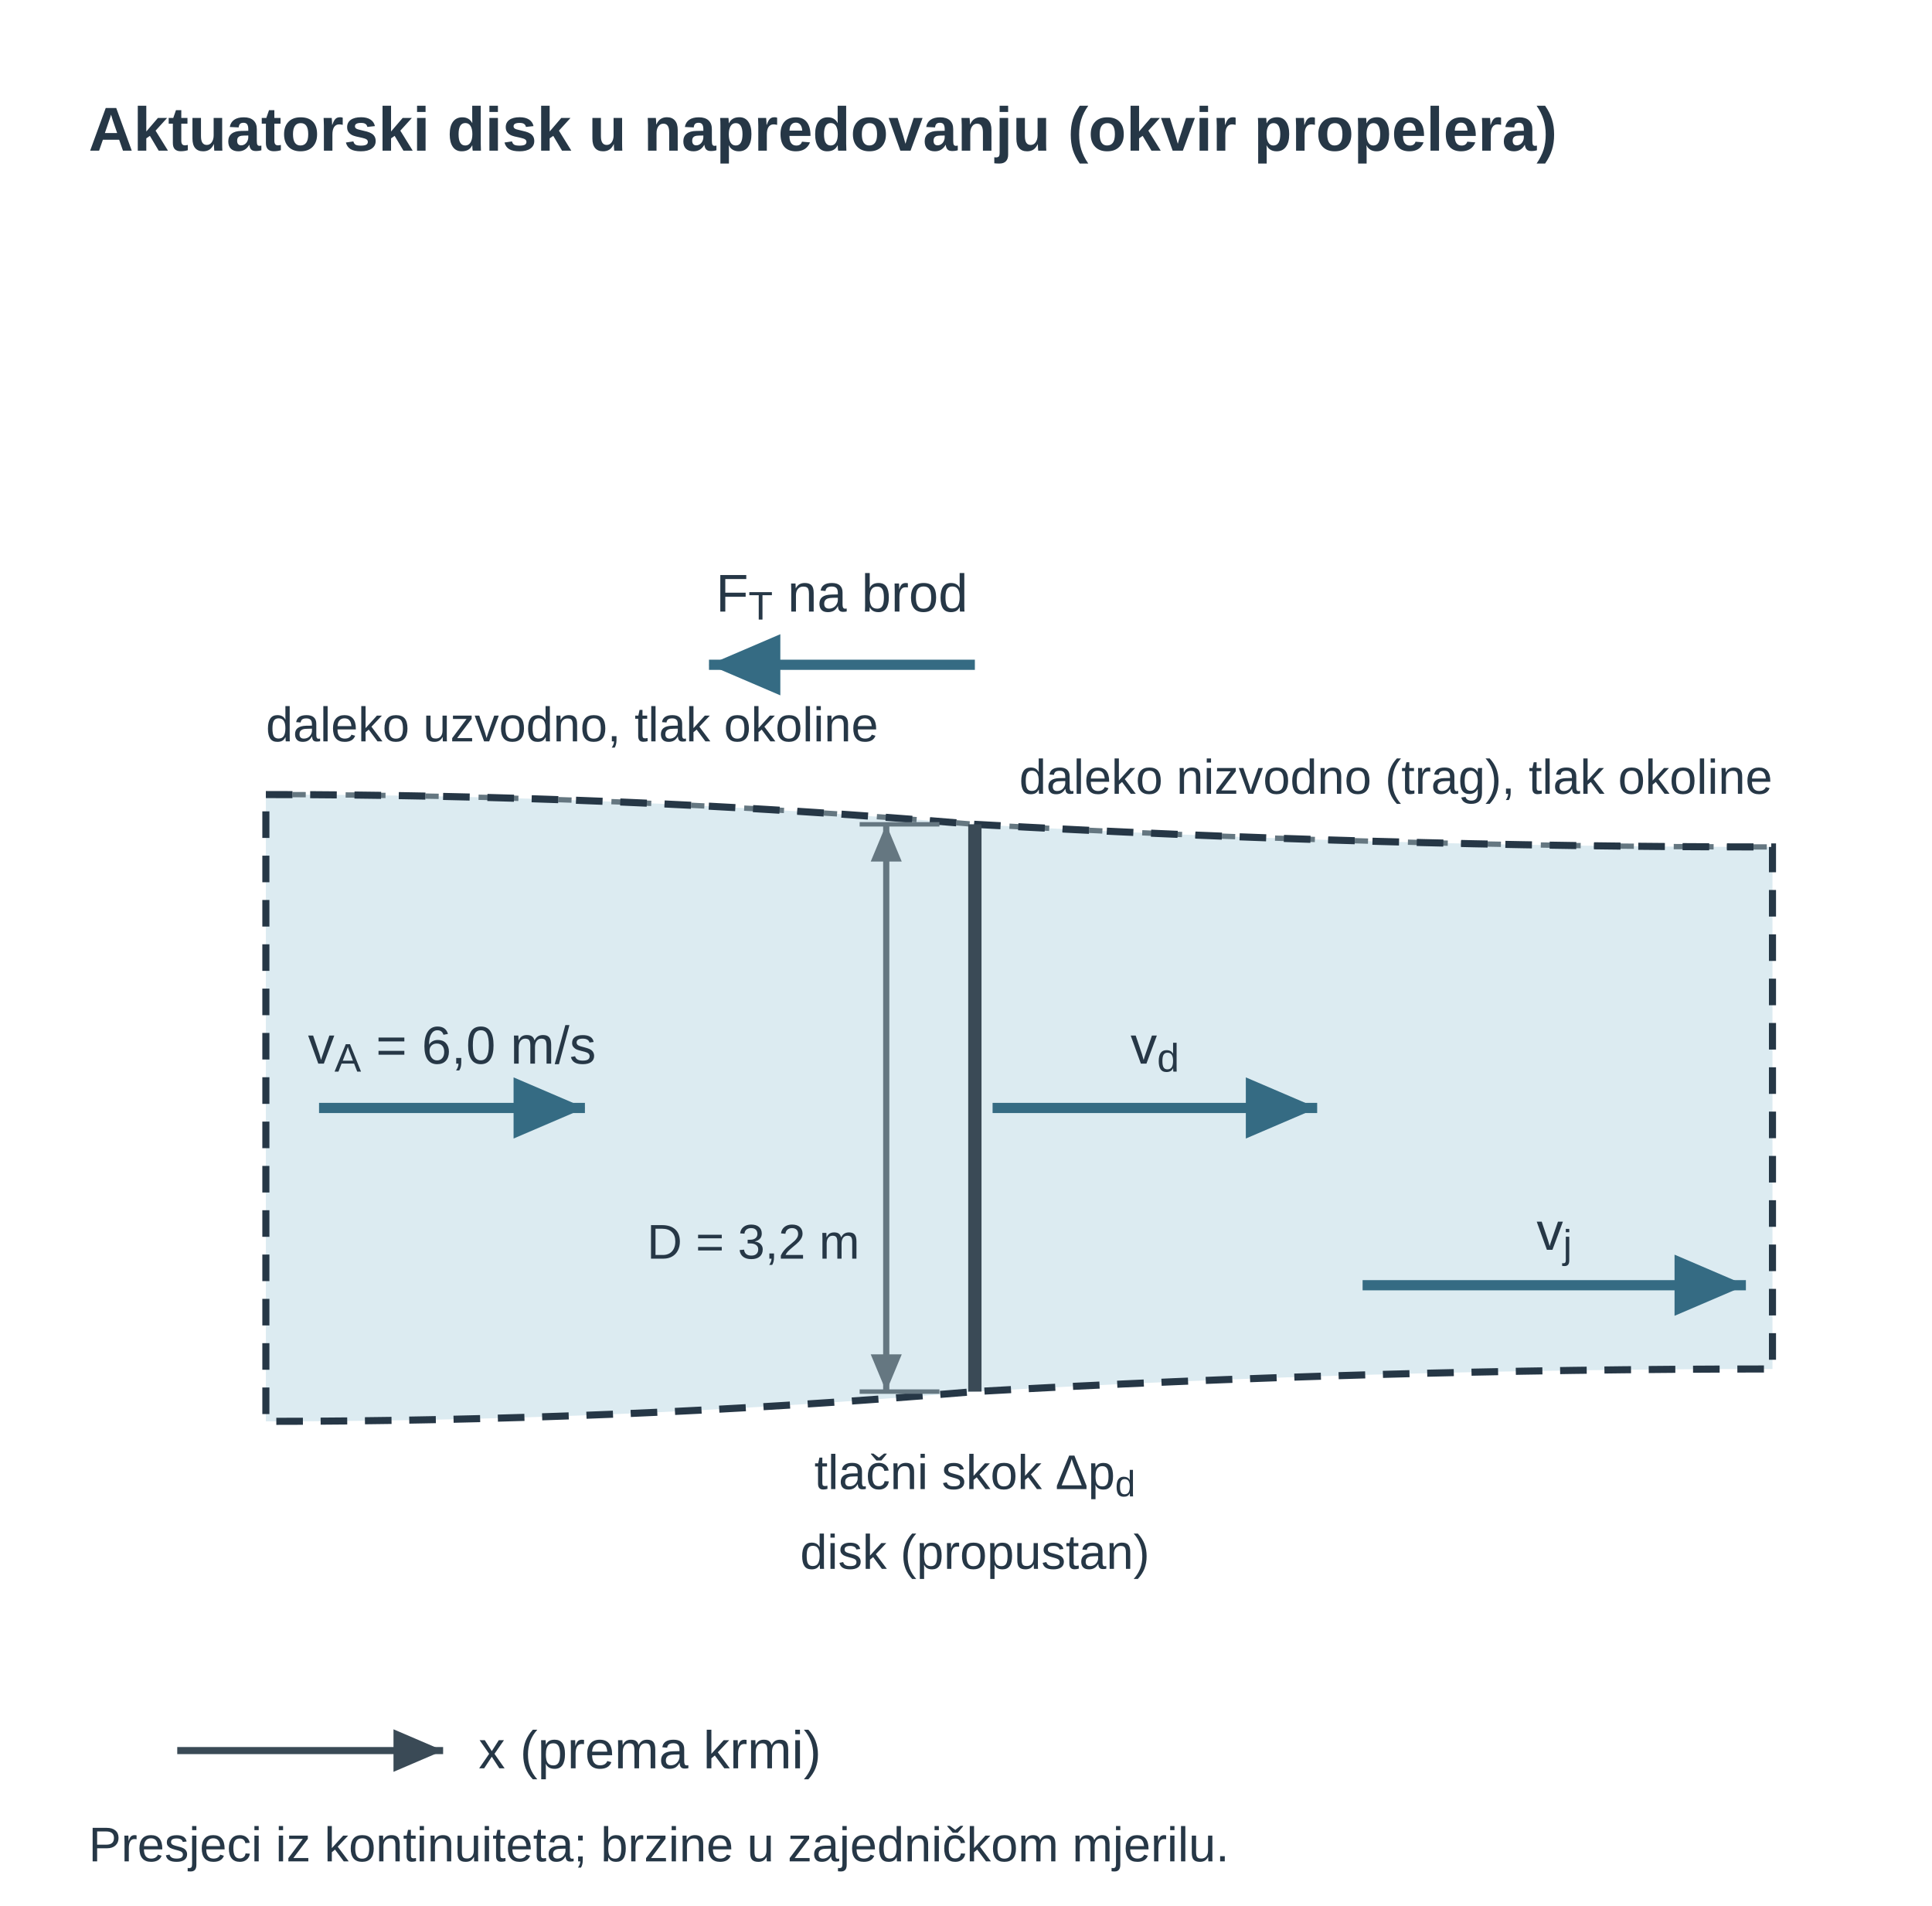
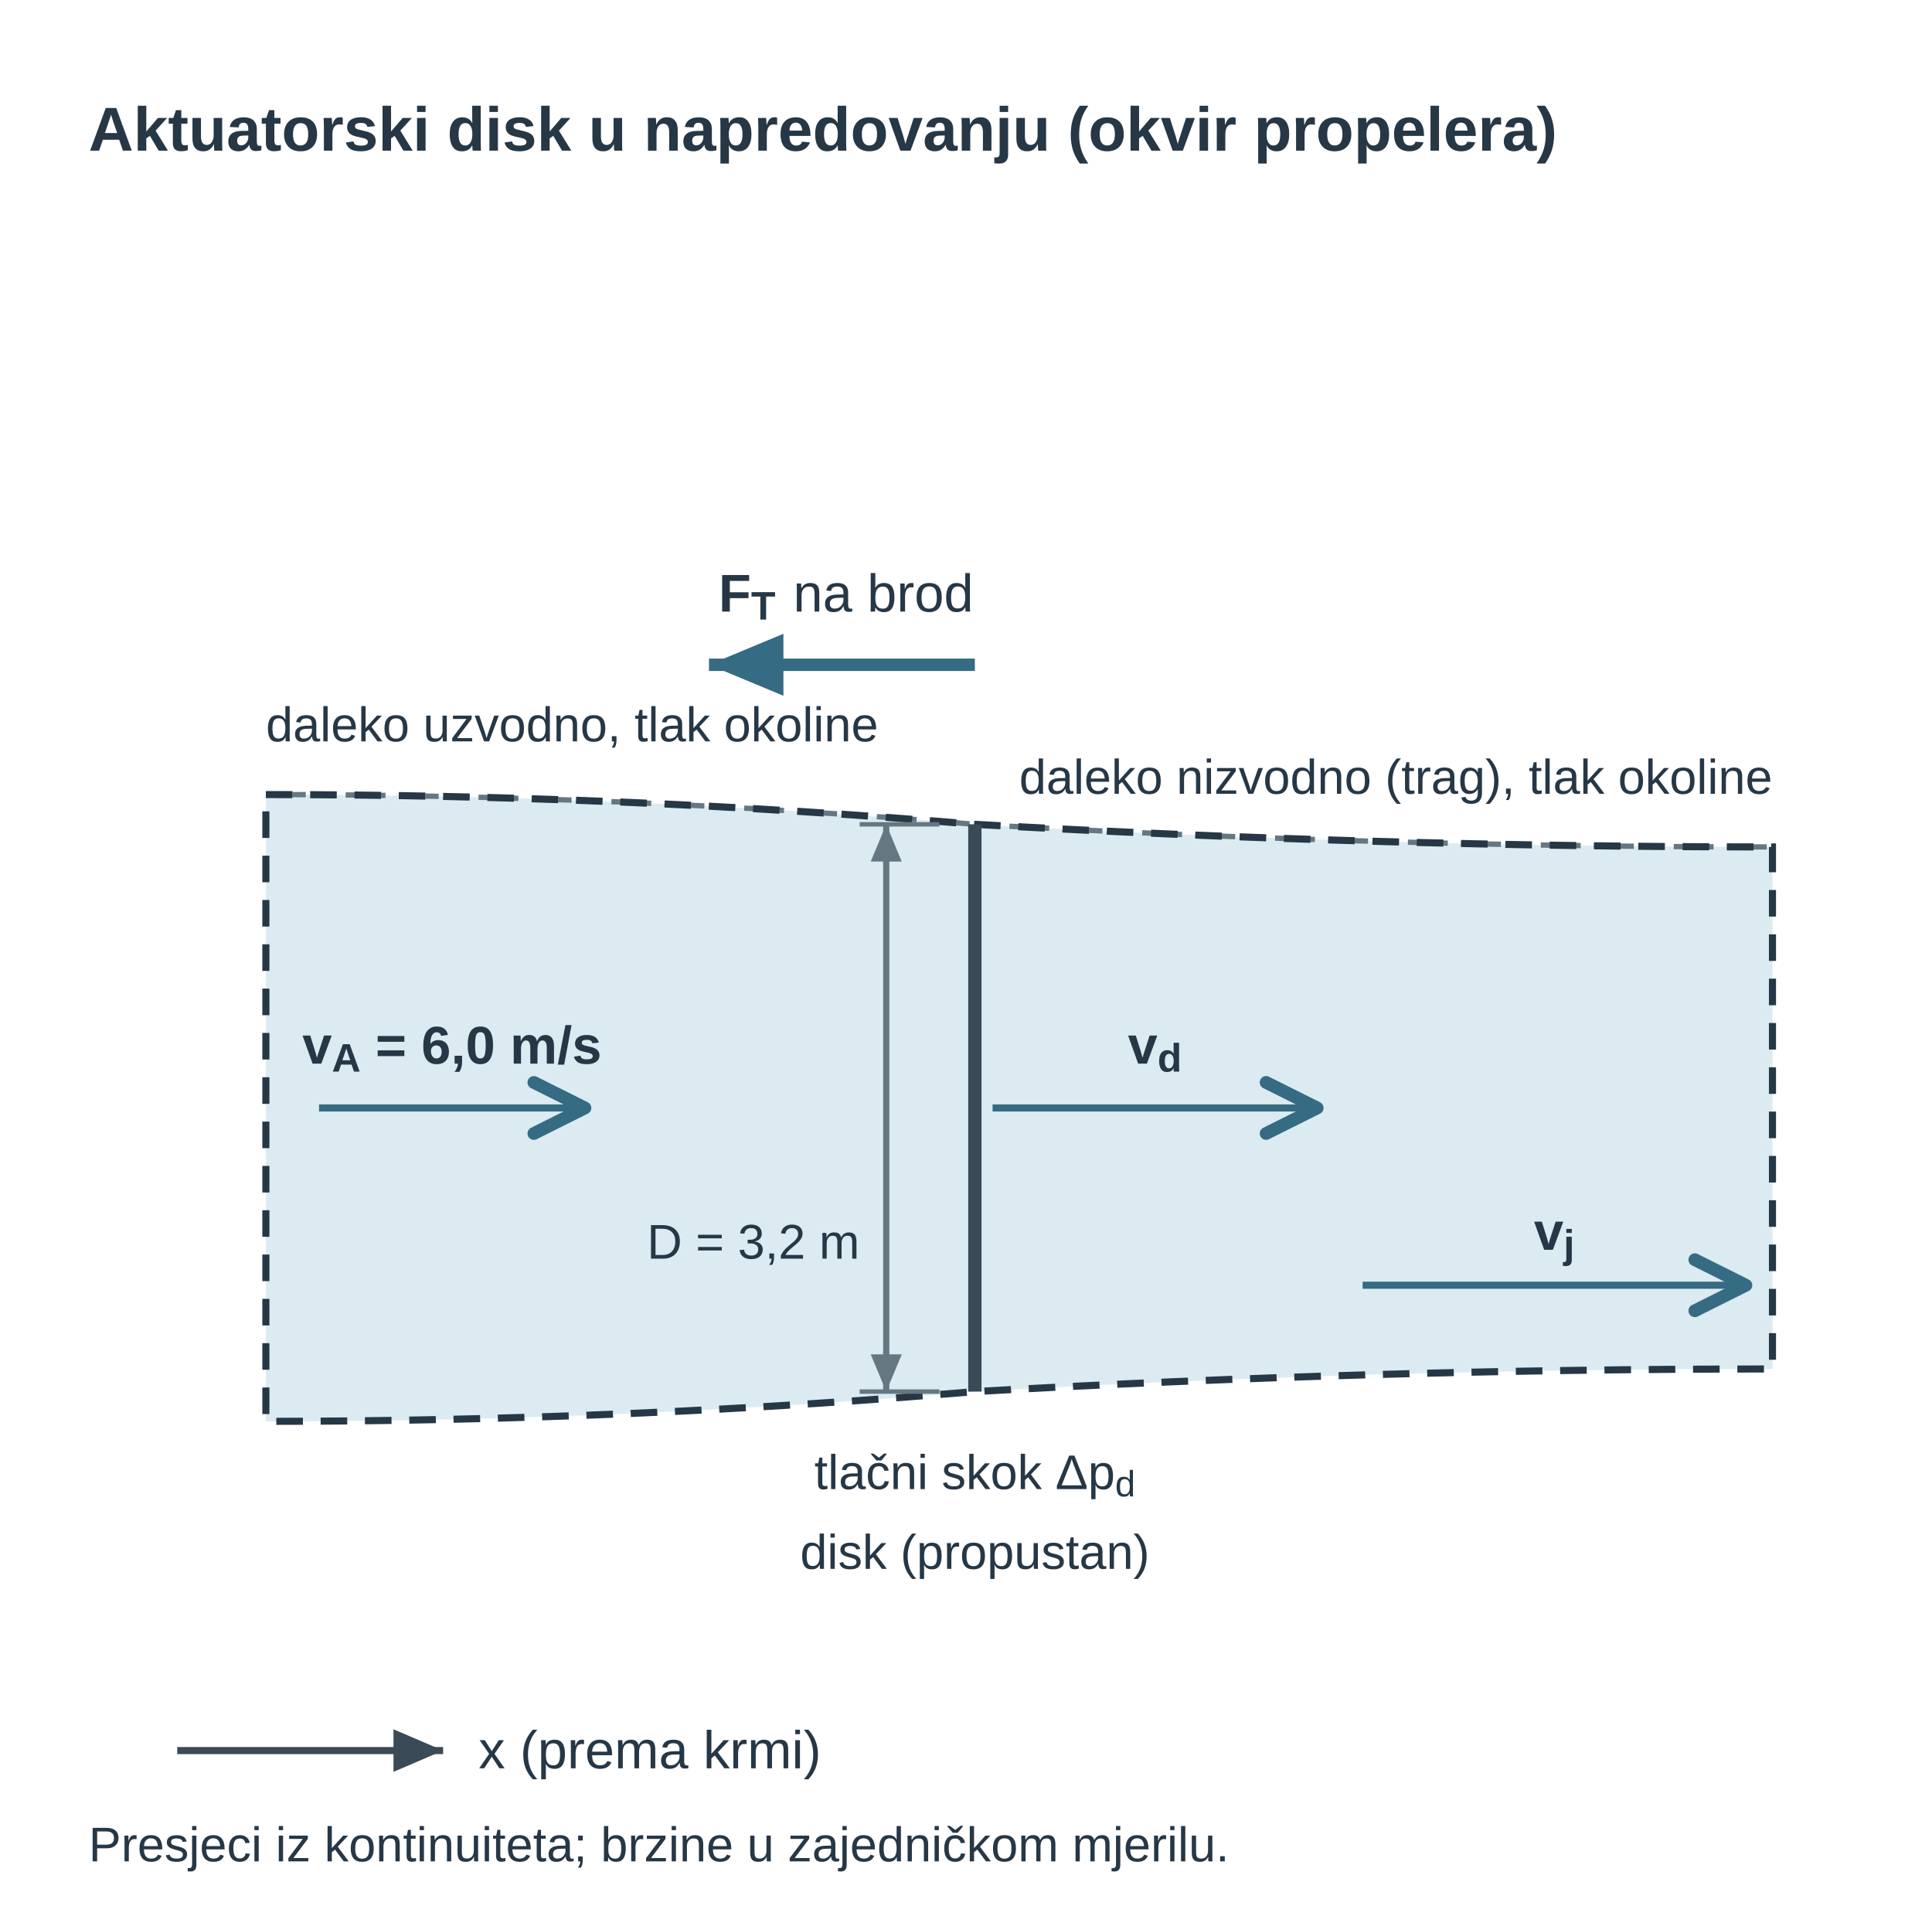
<svg xmlns="http://www.w3.org/2000/svg" viewBox="0 0 436 430" role="img" aria-labelledby="u14p2_title u14p2_desc" preserveAspectRatio="xMidYMid meet" style="display:block;width:100%;max-width:436px;height:auto;">
  <defs>
+     <marker id="u14p2_vopen" viewBox="0 0 10 10" refX="9" refY="5" markerWidth="9" markerHeight="9" orient="auto-start-reverse">
+       <path d="M1,1 L9,5 L1,9" fill="none" stroke="#356b83" stroke-width="2" stroke-linecap="round" stroke-linejoin="round" />
+     </marker>
    <marker id="u14p2_v" markerWidth="7" markerHeight="6" refX="7" refY="3" orient="auto">
      <path d="M0 0 L7 3 L0 6 Z" fill="#356b83" />
    </marker>
    <marker id="u14p2_dim" markerWidth="6" markerHeight="5" refX="6" refY="2.5" orient="auto-start-reverse">
      <path d="M0 0 L6 2.5 L0 5 Z" fill="#657781" />
    </marker>
-     <marker id="u14p2_forceMarker" markerWidth="7" markerHeight="6" refX="7" refY="3" orient="auto">
-       <path d="M0 0 L7 3 L0 6 Z" fill="#356b83" />
+     <marker id="u14p2_forceMarker" markerWidth="6" markerHeight="5" refX="6" refY="2.5" orient="auto">
+       <path d="M0 0 L6 2.5 L0 5 Z" fill="#356b83" />
    </marker>
    <marker id="u14p2_axisMarker" markerWidth="7" markerHeight="6" refX="7" refY="3" orient="auto">
      <path d="M0 0 L7 3 L0 6 Z" fill="#3a4a56" />
    </marker>
  </defs>
  <g id="u14p2_title-scene-1" transform="translate(0 0)">
    <g font-family="Arial, Liberation Sans, sans-serif" fill="#3a4a56">
      <text x="20" y="34" font-size="14" fill="#263746" text-anchor="start" font-weight="700">Aktuatorski disk u napredovanju (okvir propelera)</text>
      <path id="u14p2_tubefluid" d="M60 179.286 Q140 179.286 220 186 Q310 191.105 400 191.105 L400 308.895 Q310 308.895 220 314 Q140 320.714 60 320.714 Z" fill="#dcebf1" stroke="none" />
      <path id="u14p2_tubewall0" d="M60 179.286 Q140 179.286 220 186 Q310 191.105 400 191.105" fill="none" stroke="#657781" stroke-width="1.2" stroke-dasharray="3 3" />
      <path id="u14p2_controlVolume" d="M60 179.286 Q140 179.286 220 186 Q310 191.105 400 191.105 L400 308.895 Q310 308.895 220 314 Q140 320.714 60 320.714 Z" fill="none" stroke="#263746" stroke-width="1.6" stroke-dasharray="6 4" data-mf1-role="control-volume" />
      <line id="u14p2_disk" x1="220" y1="186" x2="220" y2="314" stroke="#3a4a56" stroke-width="3" />
      <text x="220" y="354" font-size="11" fill="#263746" text-anchor="middle">disk (propustan)</text>
-       <path id="u14p2_vA" d="M72 250 L132 250" fill="none" stroke="#356b83" stroke-width="2.3" marker-end="url(#u14p2_v)" />
-       <text x="102" y="240" font-size="12" fill="#263746" text-anchor="middle">v<tspan baseline-shift="sub" font-size="0.75em">A</tspan> = 6,0 m/s</text>
-       <path id="u14p2_vd" d="M224 250 L297.249 250" fill="none" stroke="#356b83" stroke-width="2.3" marker-end="url(#u14p2_v)" />
-       <text x="260.624" y="240" font-size="12" fill="#263746" text-anchor="middle">v<tspan baseline-shift="sub" font-size="0.75em">d</tspan>
+       <path id="u14p2_vA" d="M72 250 L132 250" fill="none" stroke="#356b83" stroke-width="1.6" marker-end="url(#u14p2_vopen)" data-mf1-vector="velocity" />
+       <text x="102" y="240" font-size="12" fill="#263746" text-anchor="middle" font-weight="700">v<tspan baseline-shift="sub" font-size="0.75em">A</tspan> = 6,0 m/s</text>
+       <path id="u14p2_vd" d="M224 250 L297.249 250" fill="none" stroke="#356b83" stroke-width="1.6" marker-end="url(#u14p2_vopen)" data-mf1-vector="velocity" />
+       <text x="260.624" y="240" font-size="12" fill="#263746" text-anchor="middle" font-weight="700">v<tspan baseline-shift="sub" font-size="0.75em">d</tspan>
      </text>
-       <path id="u14p2_vw" d="M307.502 290 L394 290" fill="none" stroke="#356b83" stroke-width="2.3" marker-end="url(#u14p2_v)" />
-       <text x="350.751" y="282" font-size="12" fill="#263746" text-anchor="middle">v<tspan baseline-shift="sub" font-size="0.75em">j</tspan>
+       <path id="u14p2_vw" d="M307.502 290 L394 290" fill="none" stroke="#356b83" stroke-width="1.6" marker-end="url(#u14p2_vopen)" data-mf1-vector="velocity" />
+       <text x="350.751" y="282" font-size="12" fill="#263746" text-anchor="middle" font-weight="700">v<tspan baseline-shift="sub" font-size="0.75em">j</tspan>
      </text>
-       <path id="u14p2_thrust" d="M220 150 L160 150" fill="none" stroke="#356b83" stroke-width="2.3" marker-end="url(#u14p2_forceMarker)" />
-       <text x="190" y="138" font-size="12" fill="#263746" text-anchor="middle">F<tspan baseline-shift="sub" font-size="0.75em">T</tspan> na brod</text>
+       <path id="u14p2_thrust" d="M220 150 L160 150" fill="none" stroke="#356b83" stroke-width="2.8" marker-end="url(#u14p2_forceMarker)" data-mf1-vector="force" />
+       <text x="175" y="138" font-size="12" fill="#263746" text-anchor="end" font-weight="700">F<tspan baseline-shift="sub" font-size="0.75em">T</tspan>
+       </text>
+       <text x="179" y="138" font-size="12" fill="#263746" text-anchor="start">na brod</text>
      <line x1="212" y1="186" x2="194" y2="186" stroke="#657781" stroke-width="1" />
      <line x1="212" y1="314" x2="194" y2="314" stroke="#657781" stroke-width="1" />
-       <path id="u14p2_D" d="M200 186 L200 314" fill="none" stroke="#657781" stroke-width="1.4" marker-start="url(#u14p2_dim)" marker-end="url(#u14p2_dim)" />
+       <path id="u14p2_D" d="M200 186 L200 314" fill="none" stroke="#657781" stroke-width="1.4" marker-start="url(#u14p2_dim)" marker-end="url(#u14p2_dim)" data-mf1-role="dimension" />
      <text x="194" y="284" font-size="11" fill="#263746" text-anchor="end">D = 3,2 m</text>
      <text x="60" y="167.286" font-size="11" fill="#263746" text-anchor="start">daleko uzvodno, tlak okoline</text>
      <text x="400" y="179.105" font-size="11" fill="#263746" text-anchor="end">daleko nizvodno (trag), tlak okoline</text>
      <text x="220" y="336" font-size="11" fill="#263746" text-anchor="middle">tlačni skok Δp<tspan baseline-shift="sub" font-size="0.75em">d</tspan>
      </text>
-       <path d="M40 395 L100 395" fill="none" stroke="#3a4a56" stroke-width="1.6" marker-end="url(#u14p2_axisMarker)" />
+       <path d="M40 395 L100 395" fill="none" stroke="#3a4a56" stroke-width="1.6" marker-end="url(#u14p2_axisMarker)" data-mf1-role="axis" />
      <text x="108" y="399" font-size="12" fill="#263746" text-anchor="start">x (prema krmi)</text>
      <text x="20" y="420" font-size="11" fill="#263746" text-anchor="start">Presjeci iz kontinuiteta; brzine u zajedničkom mjerilu.</text>
    </g>
  </g>
</svg>
